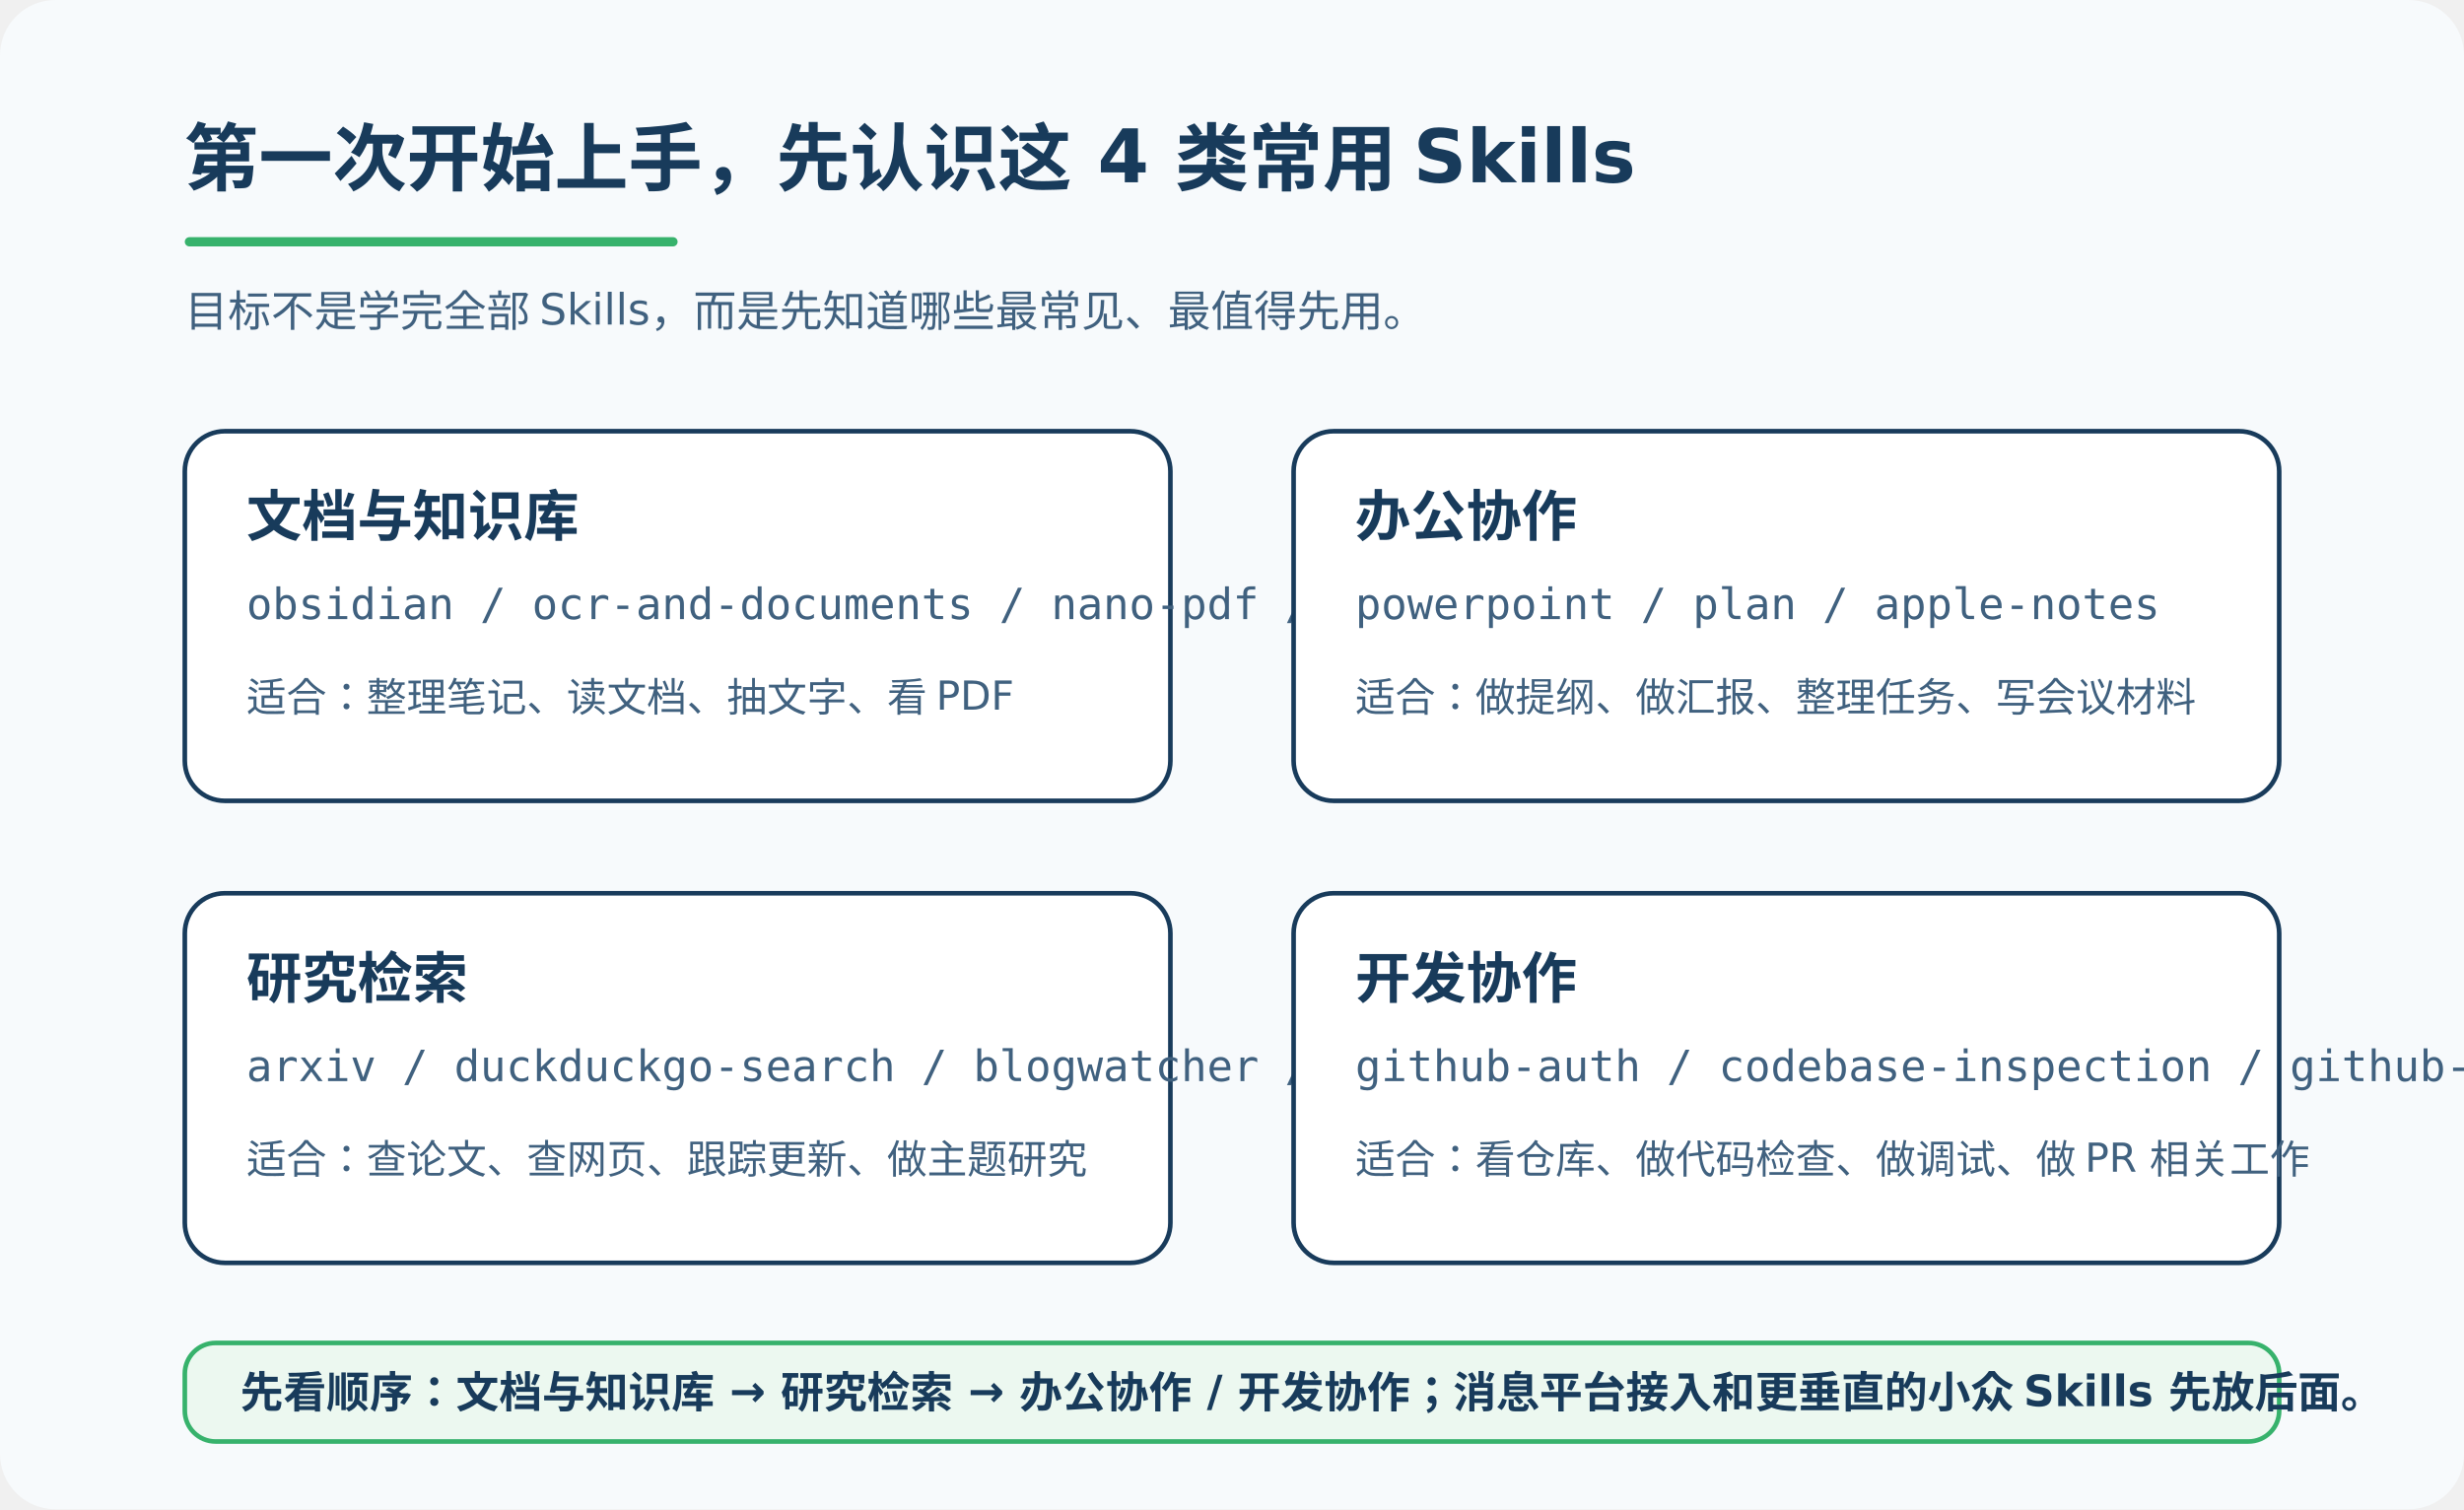
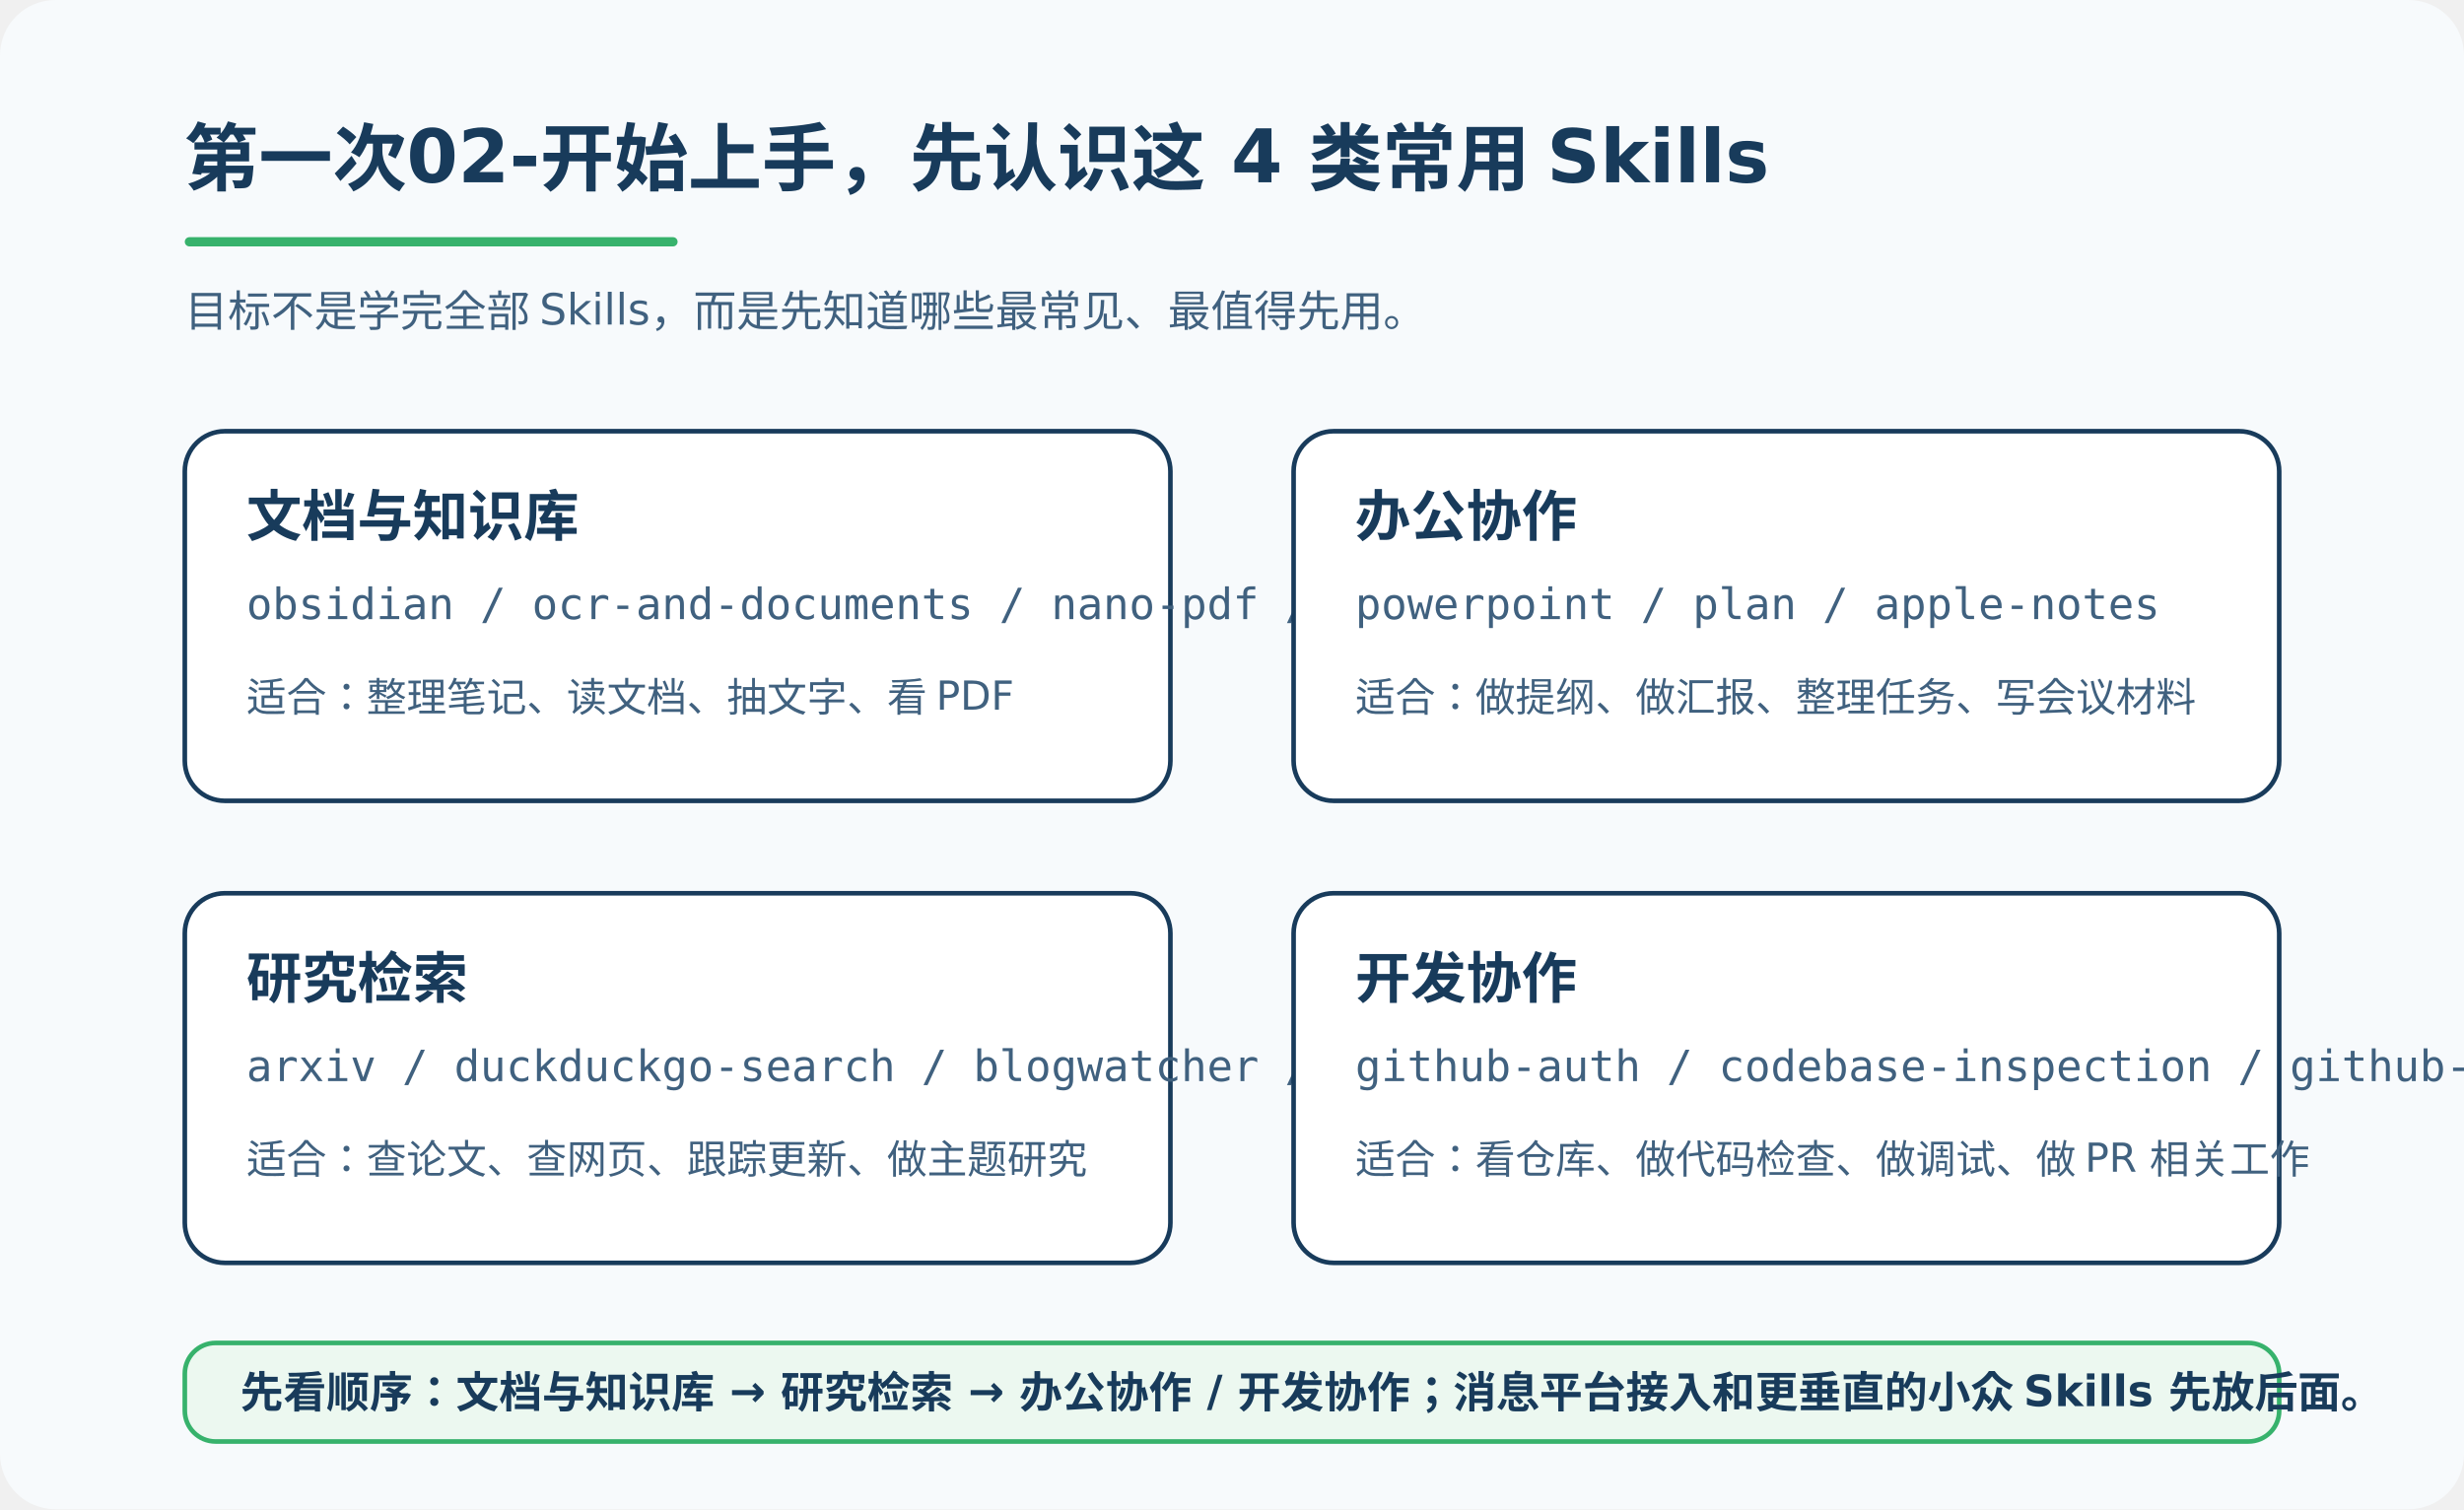
<svg xmlns="http://www.w3.org/2000/svg" width="1600" height="980" viewBox="0 0 1600 980" fill="none">
  <rect width="1600" height="980" rx="36" fill="#F7FAFC" />
-   <text x="120" y="120" fill="#183B5B" font-size="48" font-family="WenQuanYi Zen Hei, DejaVu Sans, sans-serif" font-weight="700">第一次开始上手，先认识这 4 类常用 Skills</text>
+   <text x="120" y="120" fill="#183B5B" font-size="48" font-family="WenQuanYi Zen Hei, DejaVu Sans, sans-serif" font-weight="700">第一次02-开始上手，先认识这 4 类常用 Skills</text>
  <rect x="120" y="154" width="320" height="6" rx="3" fill="#37B26C" />
  <text x="120" y="212" fill="#40617F" font-size="28" font-family="WenQuanYi Zen Hei, DejaVu Sans, sans-serif">目标不是学完全部 Skills，而是先知道哪些最常见、最值得先用。</text>
  <rect x="120" y="280" width="640" height="240" rx="26" fill="#FFFFFF" stroke="#183B5B" stroke-width="3" />
  <text x="160" y="348" fill="#183B5B" font-size="36" font-family="WenQuanYi Zen Hei, DejaVu Sans, sans-serif" font-weight="700">文档与知识库</text>
  <text x="160" y="402" fill="#40617F" font-size="28" font-family="DejaVu Sans Mono, monospace">obsidian / ocr-and-documents / nano-pdf / qmd</text>
  <text x="160" y="462" fill="#40617F" font-size="26" font-family="WenQuanYi Zen Hei, DejaVu Sans, sans-serif">适合：整理笔记、读文档、抽文字、看 PDF</text>
  <rect x="840" y="280" width="640" height="240" rx="26" fill="#FFFFFF" stroke="#183B5B" stroke-width="3" />
  <text x="880" y="348" fill="#183B5B" font-size="36" font-family="WenQuanYi Zen Hei, DejaVu Sans, sans-serif" font-weight="700">办公协作</text>
  <text x="880" y="402" fill="#40617F" font-size="28" font-family="DejaVu Sans Mono, monospace">powerpoint / plan / apple-notes</text>
  <text x="880" y="462" fill="#40617F" font-size="26" font-family="WenQuanYi Zen Hei, DejaVu Sans, sans-serif">适合：做提纲、做汇报、整理任务、写会议材料</text>
  <rect x="120" y="580" width="640" height="240" rx="26" fill="#FFFFFF" stroke="#183B5B" stroke-width="3" />
  <text x="160" y="648" fill="#183B5B" font-size="36" font-family="WenQuanYi Zen Hei, DejaVu Sans, sans-serif" font-weight="700">研究检索</text>
  <text x="160" y="702" fill="#40617F" font-size="28" font-family="DejaVu Sans Mono, monospace">arxiv / duckduckgo-search / blogwatcher / llm-wiki</text>
  <text x="160" y="762" fill="#40617F" font-size="26" font-family="WenQuanYi Zen Hei, DejaVu Sans, sans-serif">适合：查论文、查网页、跟踪更新、做主题研究</text>
  <rect x="840" y="580" width="640" height="240" rx="26" fill="#FFFFFF" stroke="#183B5B" stroke-width="3" />
  <text x="880" y="648" fill="#183B5B" font-size="36" font-family="WenQuanYi Zen Hei, DejaVu Sans, sans-serif" font-weight="700">开发协作</text>
  <text x="880" y="702" fill="#40617F" font-size="28" font-family="DejaVu Sans Mono, monospace">github-auth / codebase-inspection / github-code-review / systematic-debugging</text>
  <text x="880" y="762" fill="#40617F" font-size="26" font-family="WenQuanYi Zen Hei, DejaVu Sans, sans-serif">适合：看仓库、做代码检查、做调试、做 PR 相关工作</text>
  <rect x="120" y="872" width="1360" height="64" rx="20" fill="#ECF8F0" stroke="#37B26C" stroke-width="3" />
  <text x="156" y="914" fill="#183B5B" font-size="28" font-family="WenQuanYi Zen Hei, DejaVu Sans, sans-serif" font-weight="700">先看顺序：文档与知识库 → 研究检索 → 办公协作 / 开发协作；消息平台接入和更垂直的小众 Skills 先放后面。</text>
</svg>
